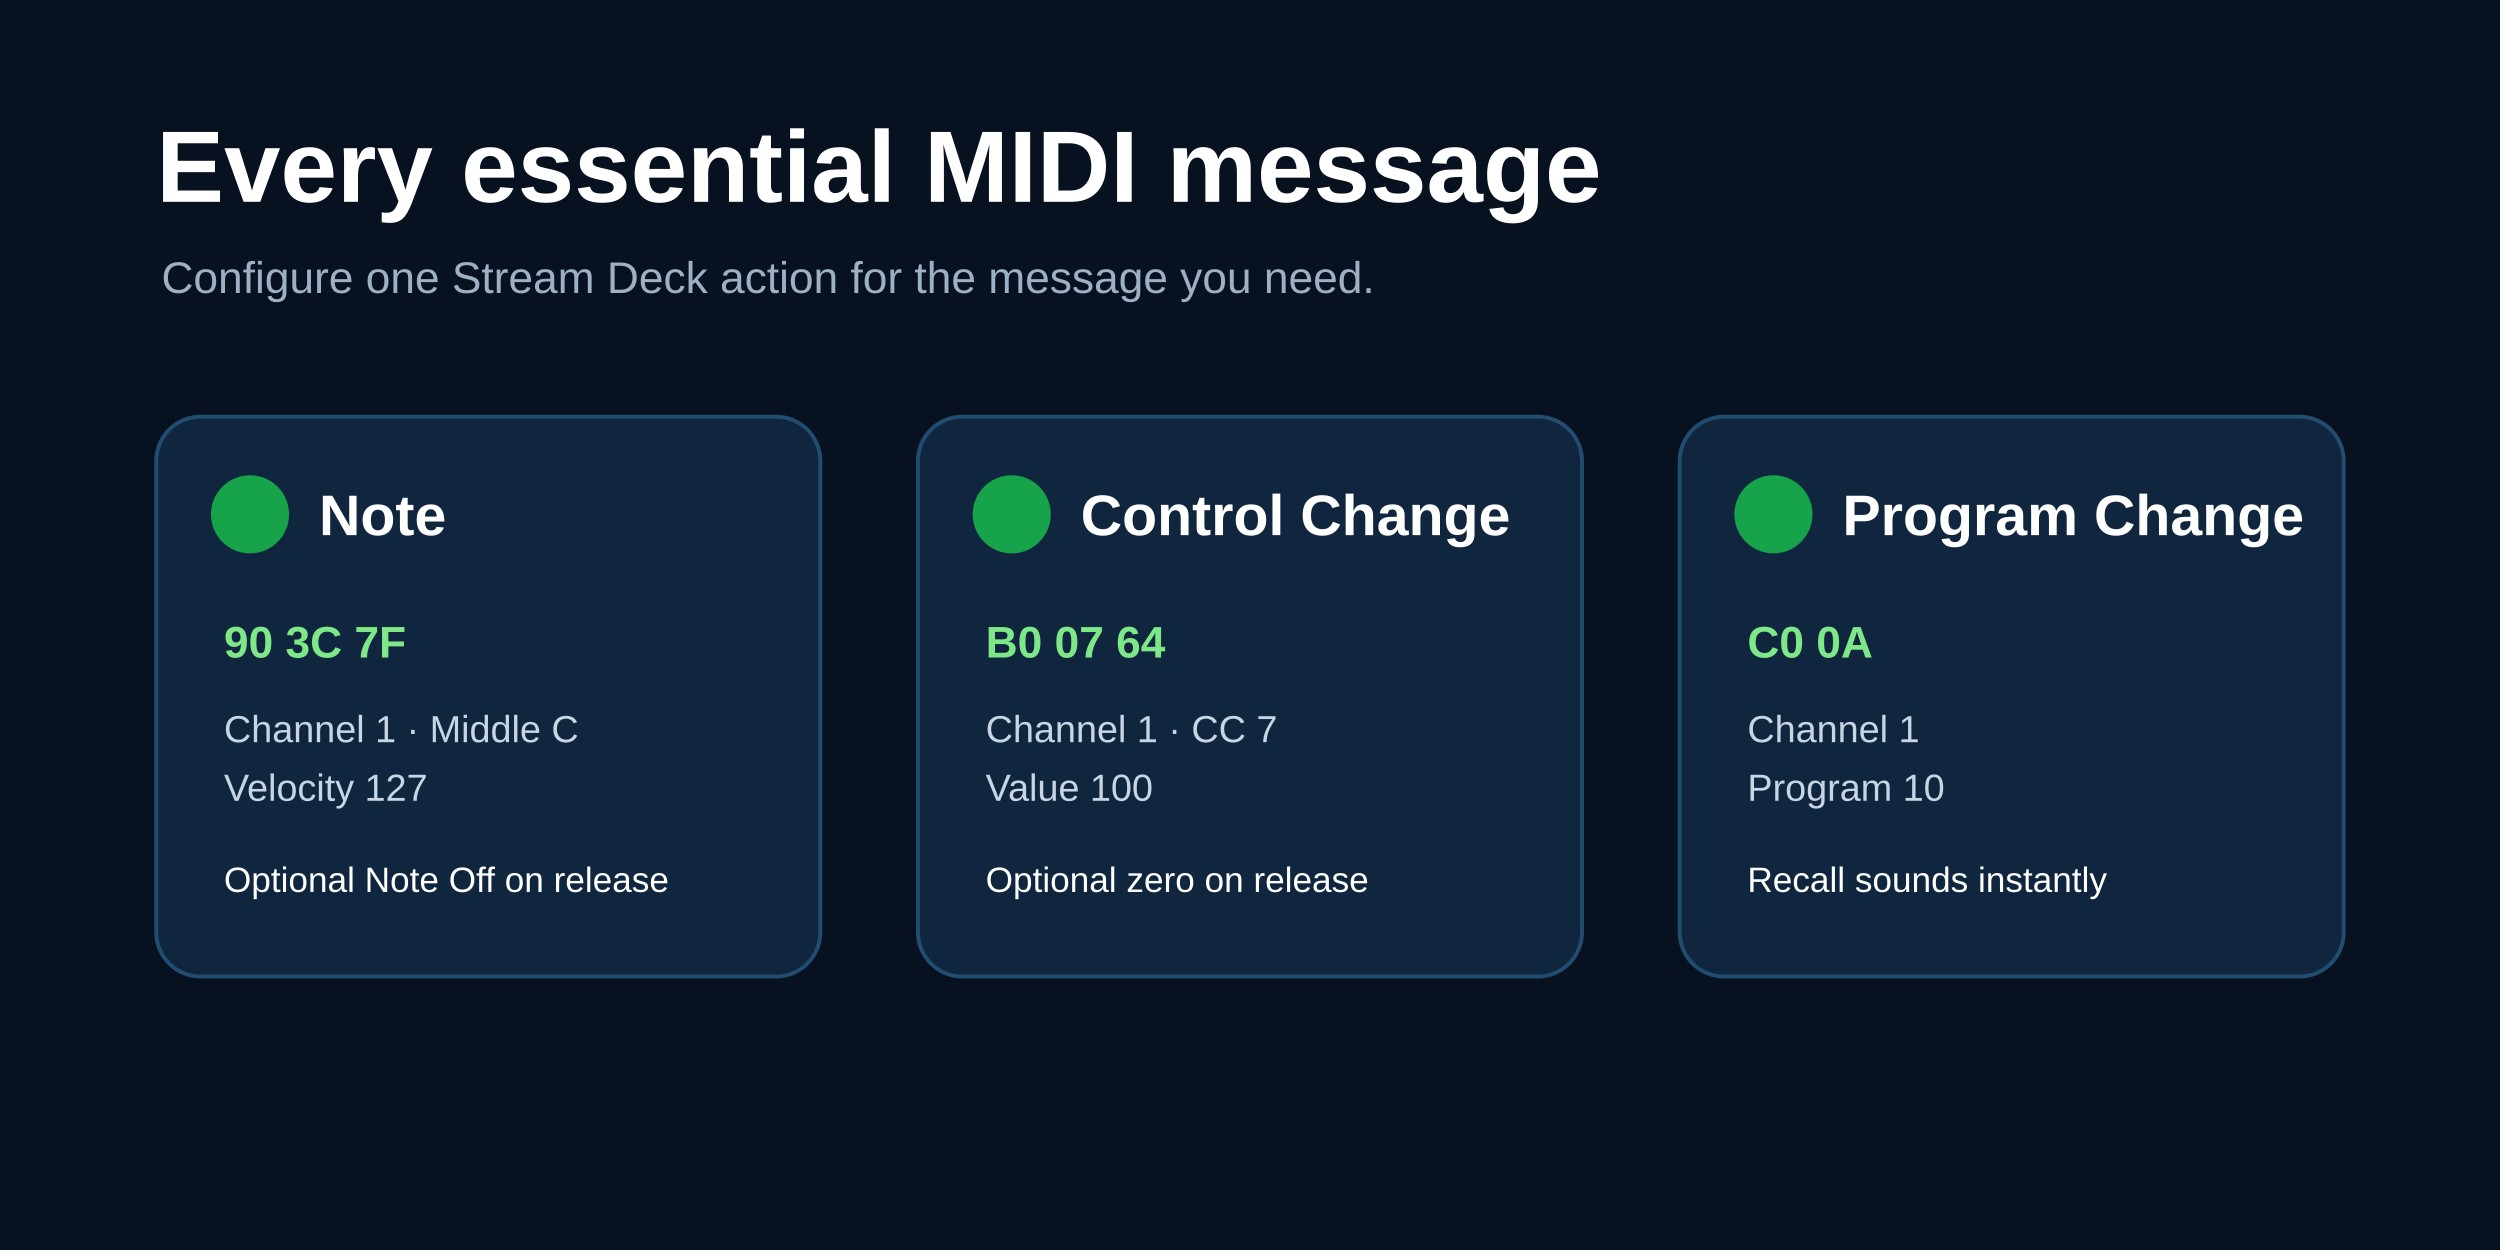
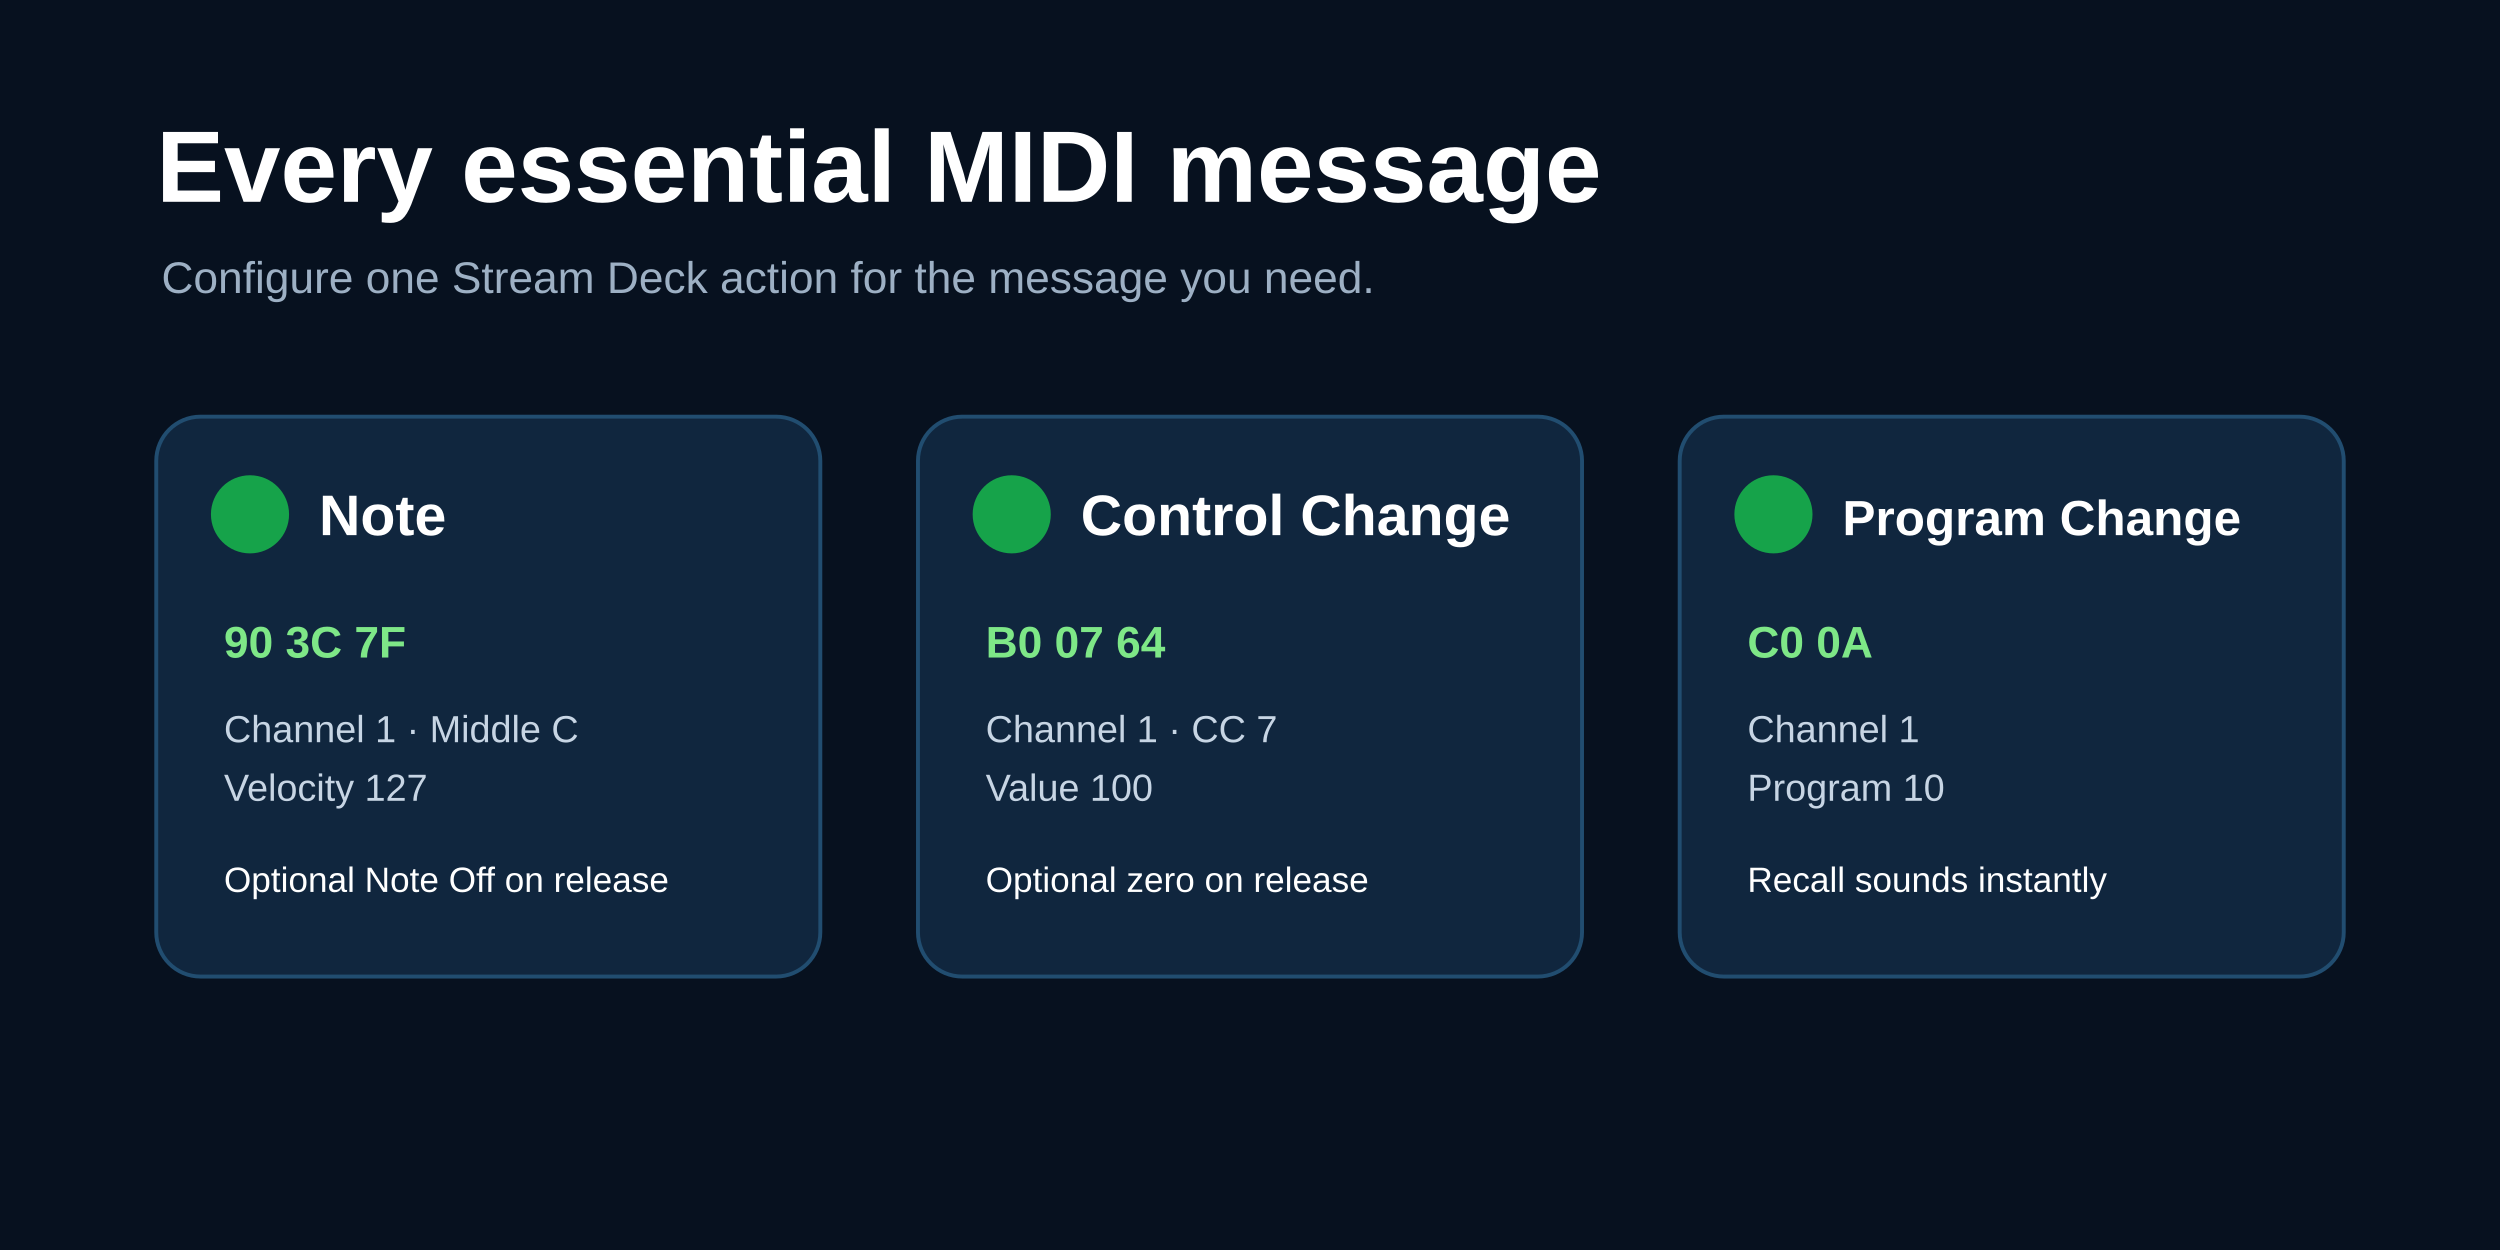
<svg xmlns="http://www.w3.org/2000/svg" width="1920" height="960" viewBox="0 0 1920 960">
  <rect width="1920" height="960" fill="#07111f" />
  <text x="120" y="155" fill="#fff" font-family="Arial, sans-serif" font-size="78" font-weight="800">Every essential MIDI message</text>
  <text x="124" y="225" fill="#9db0c4" font-family="Arial, sans-serif" font-size="34">Configure one Stream Deck action for the message you need.</text>
  <g font-family="Arial, sans-serif">
    <g transform="translate(120 320)">
      <rect width="510" height="430" rx="34" fill="#10263e" stroke="#214d70" stroke-width="3" />
      <circle cx="72" cy="75" r="30" fill="#16a34a" />
      <text x="125" y="91" fill="#fff" font-size="44" font-weight="700">Note</text>
      <text x="52" y="185" fill="#7ee787" font-size="34" font-weight="700">90 3C 7F</text>
      <text x="52" y="250" fill="#c7d5e4" font-size="29">Channel 1 · Middle C</text>
      <text x="52" y="295" fill="#c7d5e4" font-size="29">Velocity 127</text>
      <text x="52" y="365" fill="#fff" font-size="27">Optional Note Off on release</text>
    </g>
    <g transform="translate(705 320)">
      <rect width="510" height="430" rx="34" fill="#10263e" stroke="#214d70" stroke-width="3" />
      <circle cx="72" cy="75" r="30" fill="#16a34a" />
      <text x="125" y="91" fill="#fff" font-size="44" font-weight="700">Control Change</text>
      <text x="52" y="185" fill="#7ee787" font-size="34" font-weight="700">B0 07 64</text>
      <text x="52" y="250" fill="#c7d5e4" font-size="29">Channel 1 · CC 7</text>
      <text x="52" y="295" fill="#c7d5e4" font-size="29">Value 100</text>
      <text x="52" y="365" fill="#fff" font-size="27">Optional zero on release</text>
    </g>
    <g transform="translate(1290 320)">
      <rect width="510" height="430" rx="34" fill="#10263e" stroke="#214d70" stroke-width="3" />
      <circle cx="72" cy="75" r="30" fill="#16a34a" />
-       <text x="125" y="91" fill="#fff" font-size="44" font-weight="700">Program Change</text>
+       <text x="125" y="91" fill="#fff" font-size="38" font-weight="700">Program Change</text>
      <text x="52" y="185" fill="#7ee787" font-size="34" font-weight="700">C0 0A</text>
      <text x="52" y="250" fill="#c7d5e4" font-size="29">Channel 1</text>
      <text x="52" y="295" fill="#c7d5e4" font-size="29">Program 10</text>
      <text x="52" y="365" fill="#fff" font-size="27">Recall sounds instantly</text>
    </g>
  </g>
</svg>
